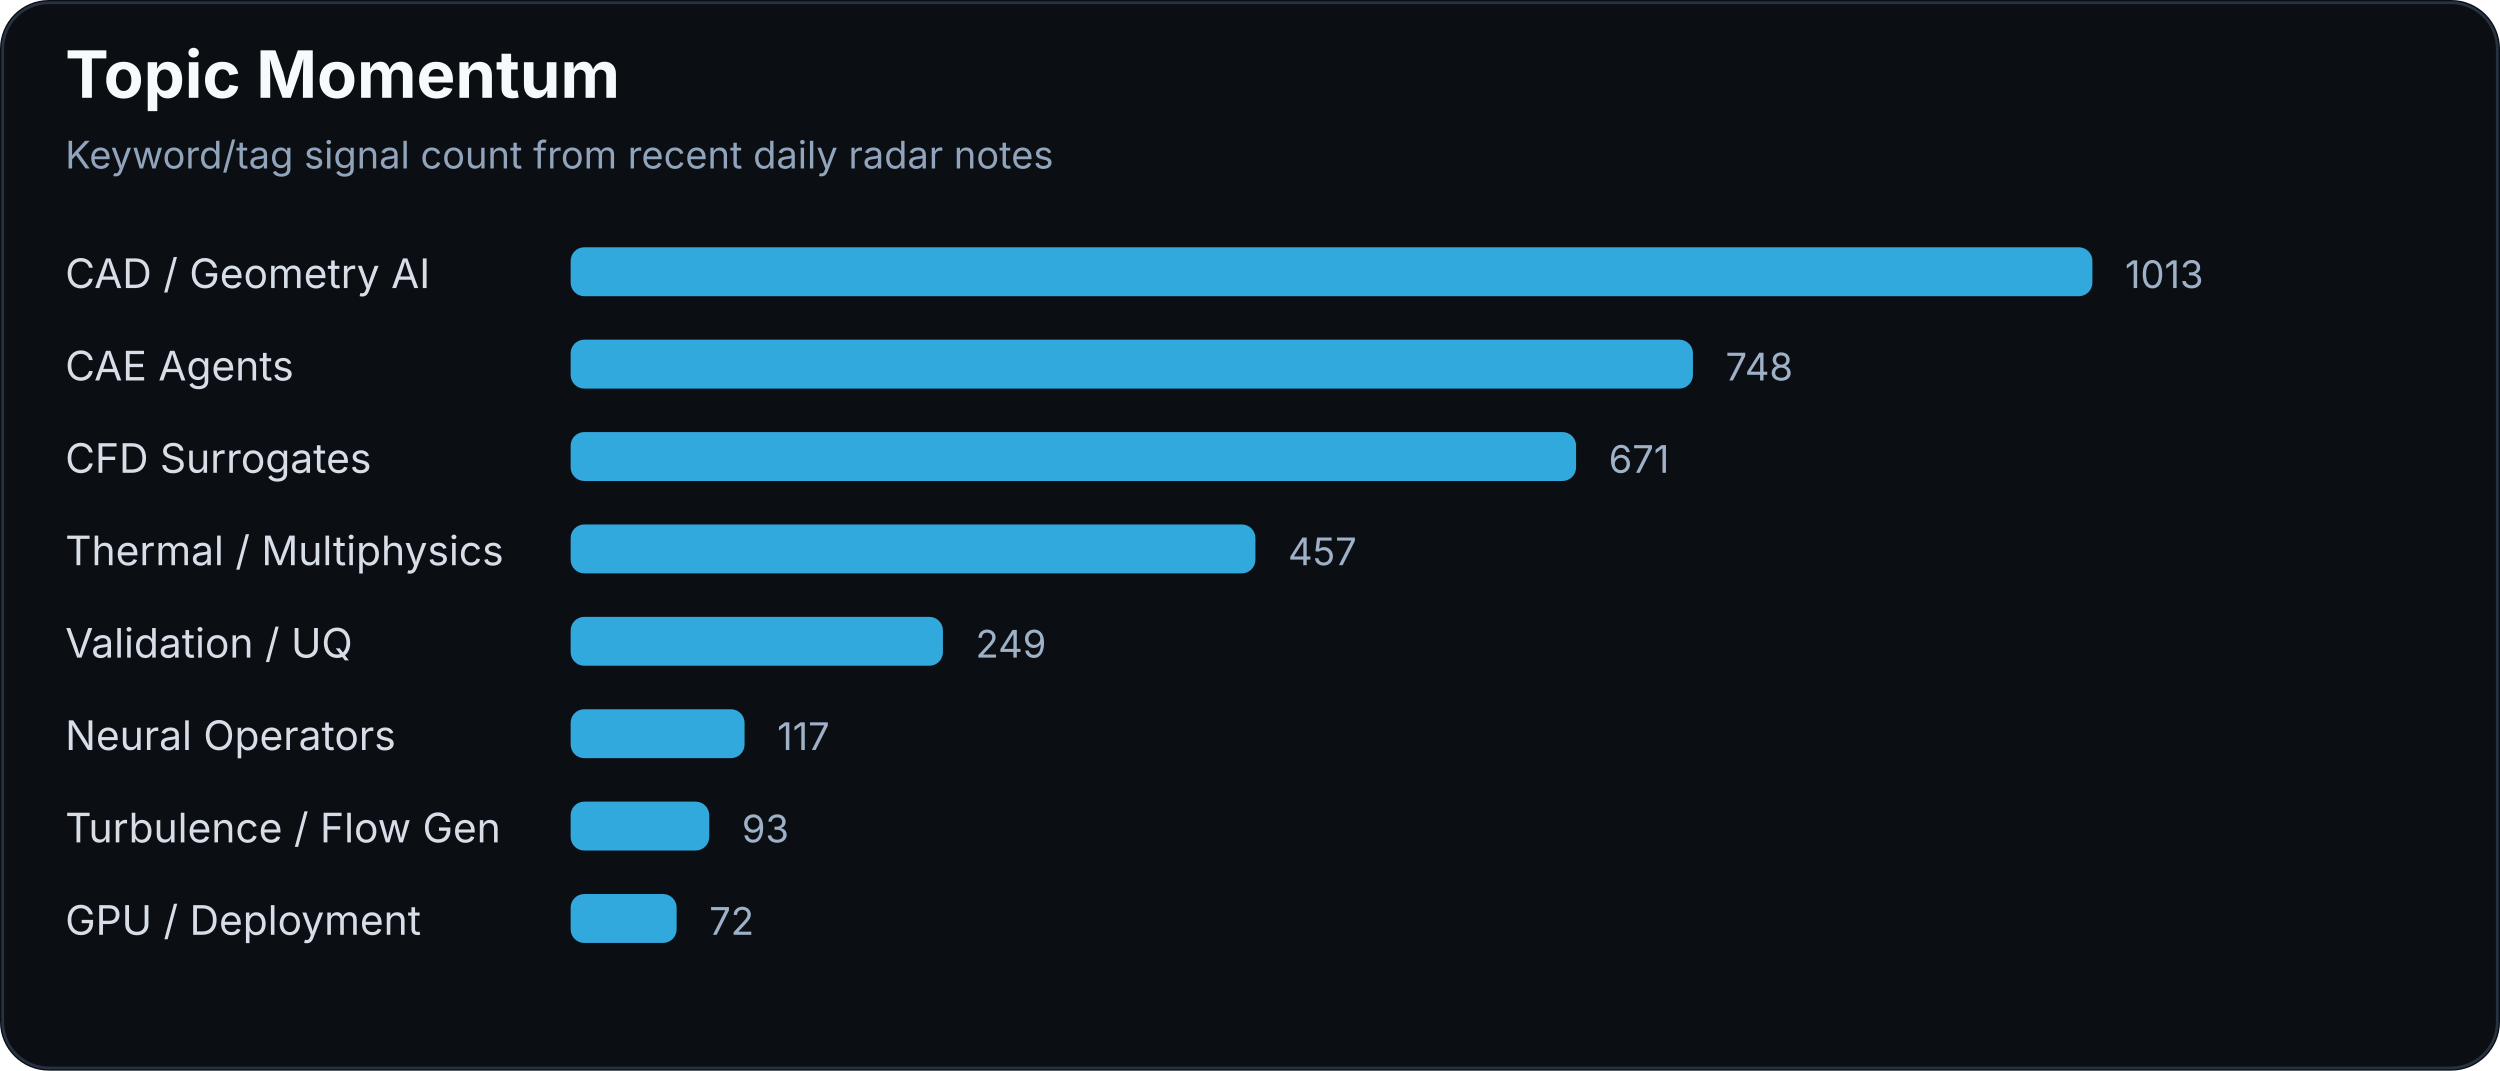
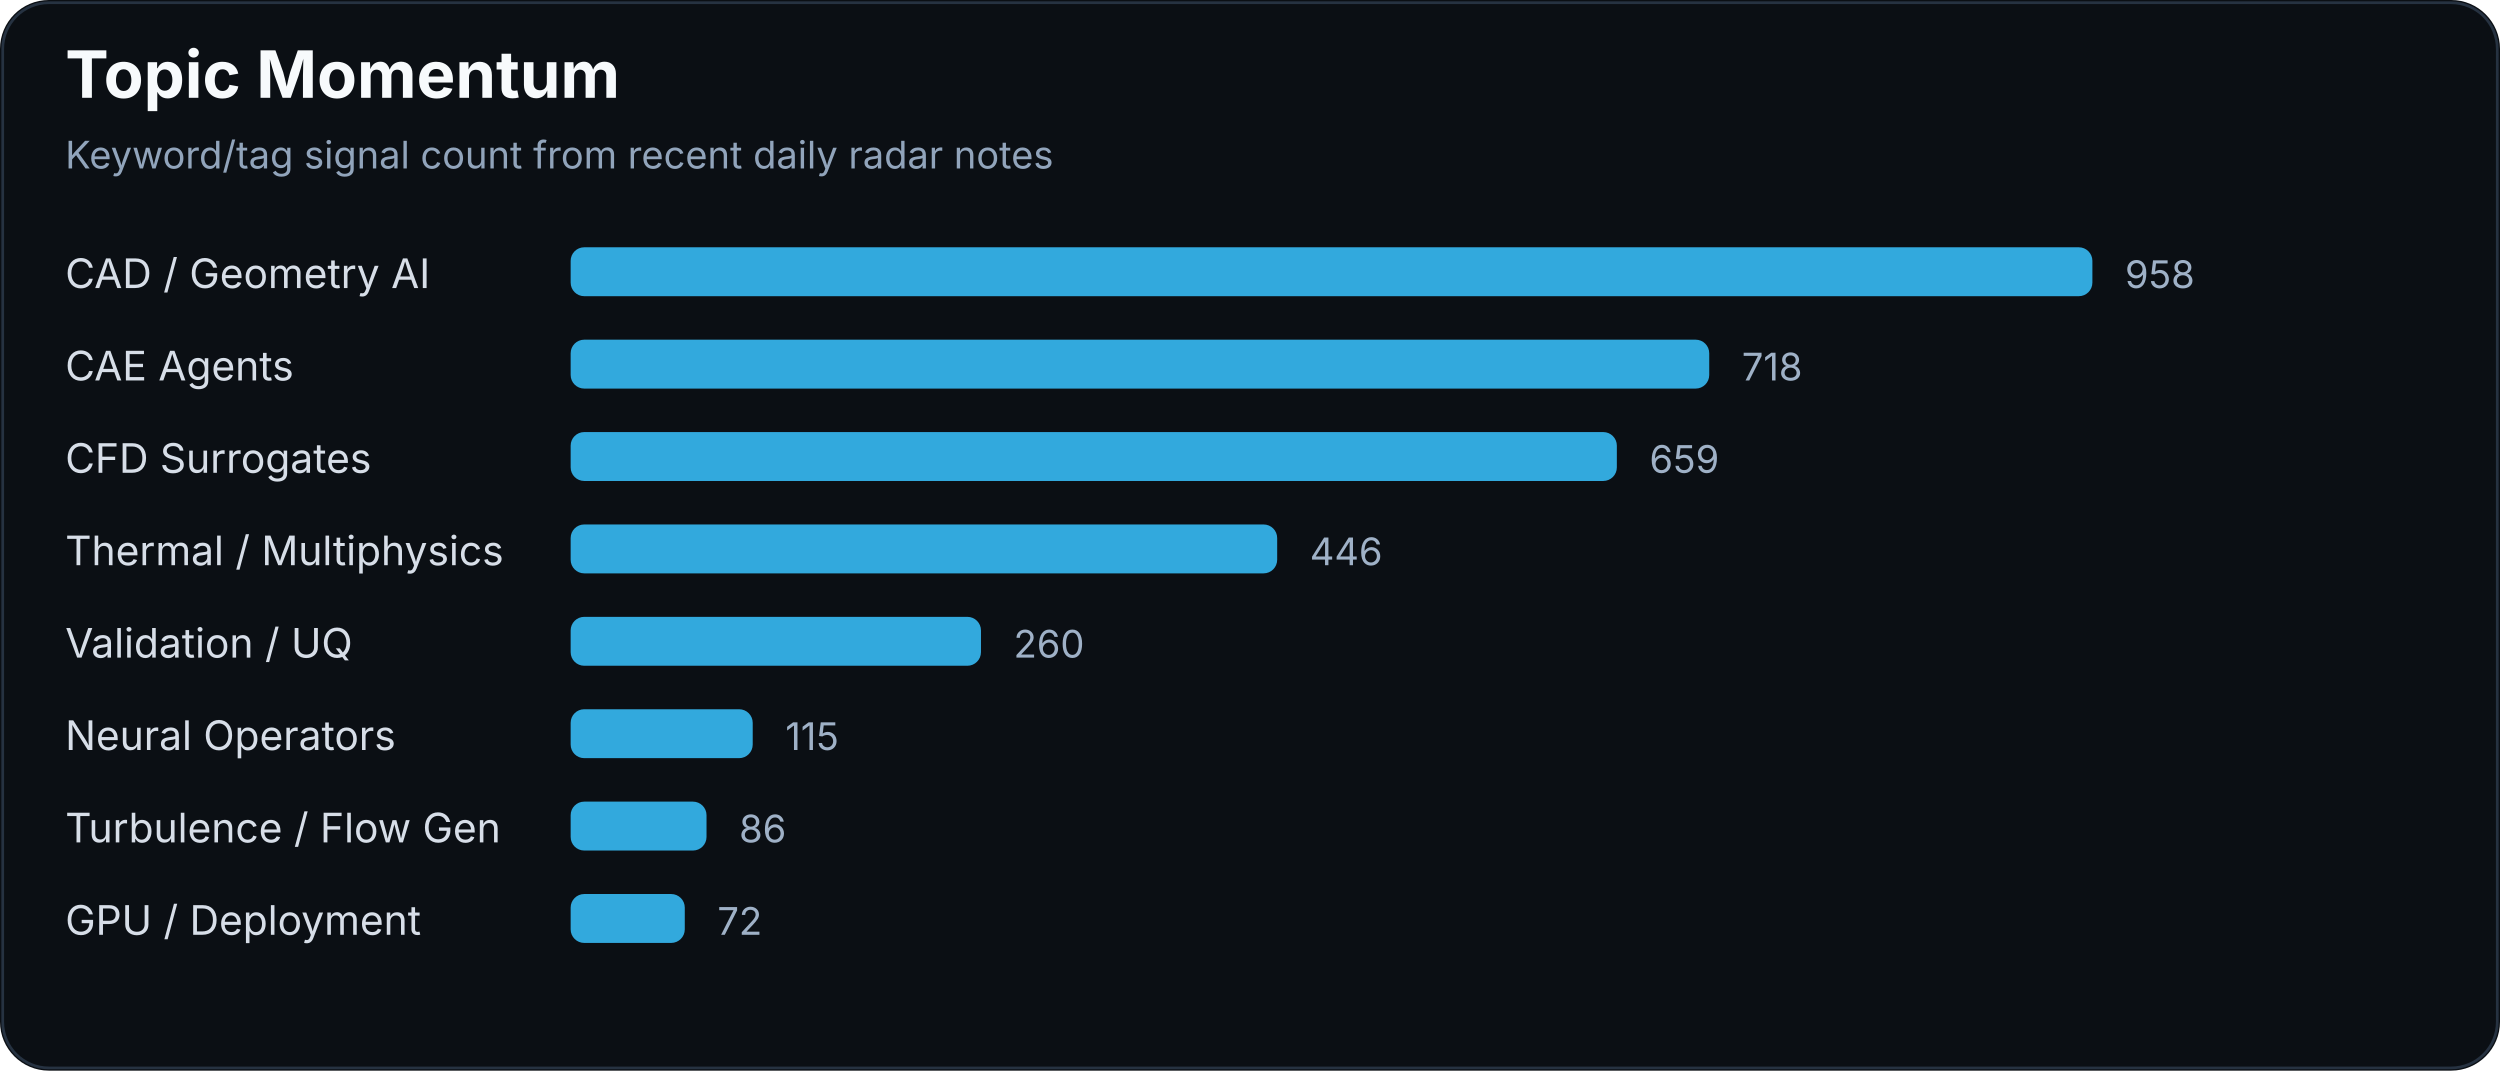
<svg xmlns="http://www.w3.org/2000/svg" width="920" height="394" viewBox="0 0 920 394">
  <rect width="100%" height="100%" rx="18" fill="#0b0f14" />
  <rect x="1" y="1" width="918" height="392" rx="17" fill="none" stroke="#263241" />
  <text x="24" y="36" font-size="24" font-family="Inter, ui-sans-serif, system-ui, -apple-system, Segoe UI, sans-serif" font-weight="700" fill="#f7fafc">Topic Momentum</text>
  <text x="24" y="62" font-size="14" font-family="Inter, ui-sans-serif, system-ui, -apple-system, Segoe UI, sans-serif" fill="#91a4bb">Keyword/tag signal count from recent daily radar notes</text>
  <g font-family="Inter, ui-sans-serif, system-ui, -apple-system, Segoe UI, sans-serif">
    <text x="24" y="106" font-size="15" fill="#d7dee8">CAD / Geometry AI</text>
    <rect x="210" y="91" width="560" height="18" rx="5" fill="#38bdf8" opacity="0.88" />
-     <text x="782" y="106" font-size="14" fill="#9fb1c7">1013</text>
+     <text x="782" y="106" font-size="14" fill="#9fb1c7">958</text>
    <text x="24" y="140" font-size="15" fill="#d7dee8">CAE Agents</text>
-     <rect x="210" y="125" width="413" height="18" rx="5" fill="#38bdf8" opacity="0.88" />
-     <text x="635" y="140" font-size="14" fill="#9fb1c7">748</text>
+     <rect x="210" y="125" width="419" height="18" rx="5" fill="#38bdf8" opacity="0.88" />
+     <text x="641" y="140" font-size="14" fill="#9fb1c7">718</text>
    <text x="24" y="174" font-size="15" fill="#d7dee8">CFD Surrogates</text>
-     <rect x="210" y="159" width="370" height="18" rx="5" fill="#38bdf8" opacity="0.88" />
-     <text x="592" y="174" font-size="14" fill="#9fb1c7">671</text>
+     <rect x="210" y="159" width="385" height="18" rx="5" fill="#38bdf8" opacity="0.88" />
+     <text x="607" y="174" font-size="14" fill="#9fb1c7">659</text>
    <text x="24" y="208" font-size="15" fill="#d7dee8">Thermal / Multiphysics</text>
-     <rect x="210" y="193" width="252" height="18" rx="5" fill="#38bdf8" opacity="0.88" />
-     <text x="474" y="208" font-size="14" fill="#9fb1c7">457</text>
+     <rect x="210" y="193" width="260" height="18" rx="5" fill="#38bdf8" opacity="0.88" />
+     <text x="482" y="208" font-size="14" fill="#9fb1c7">446</text>
    <text x="24" y="242" font-size="15" fill="#d7dee8">Validation / UQ</text>
-     <rect x="210" y="227" width="137" height="18" rx="5" fill="#38bdf8" opacity="0.88" />
-     <text x="359" y="242" font-size="14" fill="#9fb1c7">249</text>
+     <rect x="210" y="227" width="151" height="18" rx="5" fill="#38bdf8" opacity="0.88" />
+     <text x="373" y="242" font-size="14" fill="#9fb1c7">260</text>
    <text x="24" y="276" font-size="15" fill="#d7dee8">Neural Operators</text>
-     <rect x="210" y="261" width="64" height="18" rx="5" fill="#38bdf8" opacity="0.88" />
-     <text x="286" y="276" font-size="14" fill="#9fb1c7">117</text>
+     <rect x="210" y="261" width="67" height="18" rx="5" fill="#38bdf8" opacity="0.88" />
+     <text x="289" y="276" font-size="14" fill="#9fb1c7">115</text>
    <text x="24" y="310" font-size="15" fill="#d7dee8">Turbulence / Flow Gen</text>
-     <rect x="210" y="295" width="51" height="18" rx="5" fill="#38bdf8" opacity="0.88" />
-     <text x="273" y="310" font-size="14" fill="#9fb1c7">93</text>
+     <rect x="210" y="295" width="50" height="18" rx="5" fill="#38bdf8" opacity="0.88" />
+     <text x="272" y="310" font-size="14" fill="#9fb1c7">86</text>
    <text x="24" y="344" font-size="15" fill="#d7dee8">GPU / Deployment</text>
-     <rect x="210" y="329" width="39" height="18" rx="5" fill="#38bdf8" opacity="0.88" />
-     <text x="261" y="344" font-size="14" fill="#9fb1c7">72</text>
+     <rect x="210" y="329" width="42" height="18" rx="5" fill="#38bdf8" opacity="0.88" />
+     <text x="264" y="344" font-size="14" fill="#9fb1c7">72</text>
  </g>
</svg>
